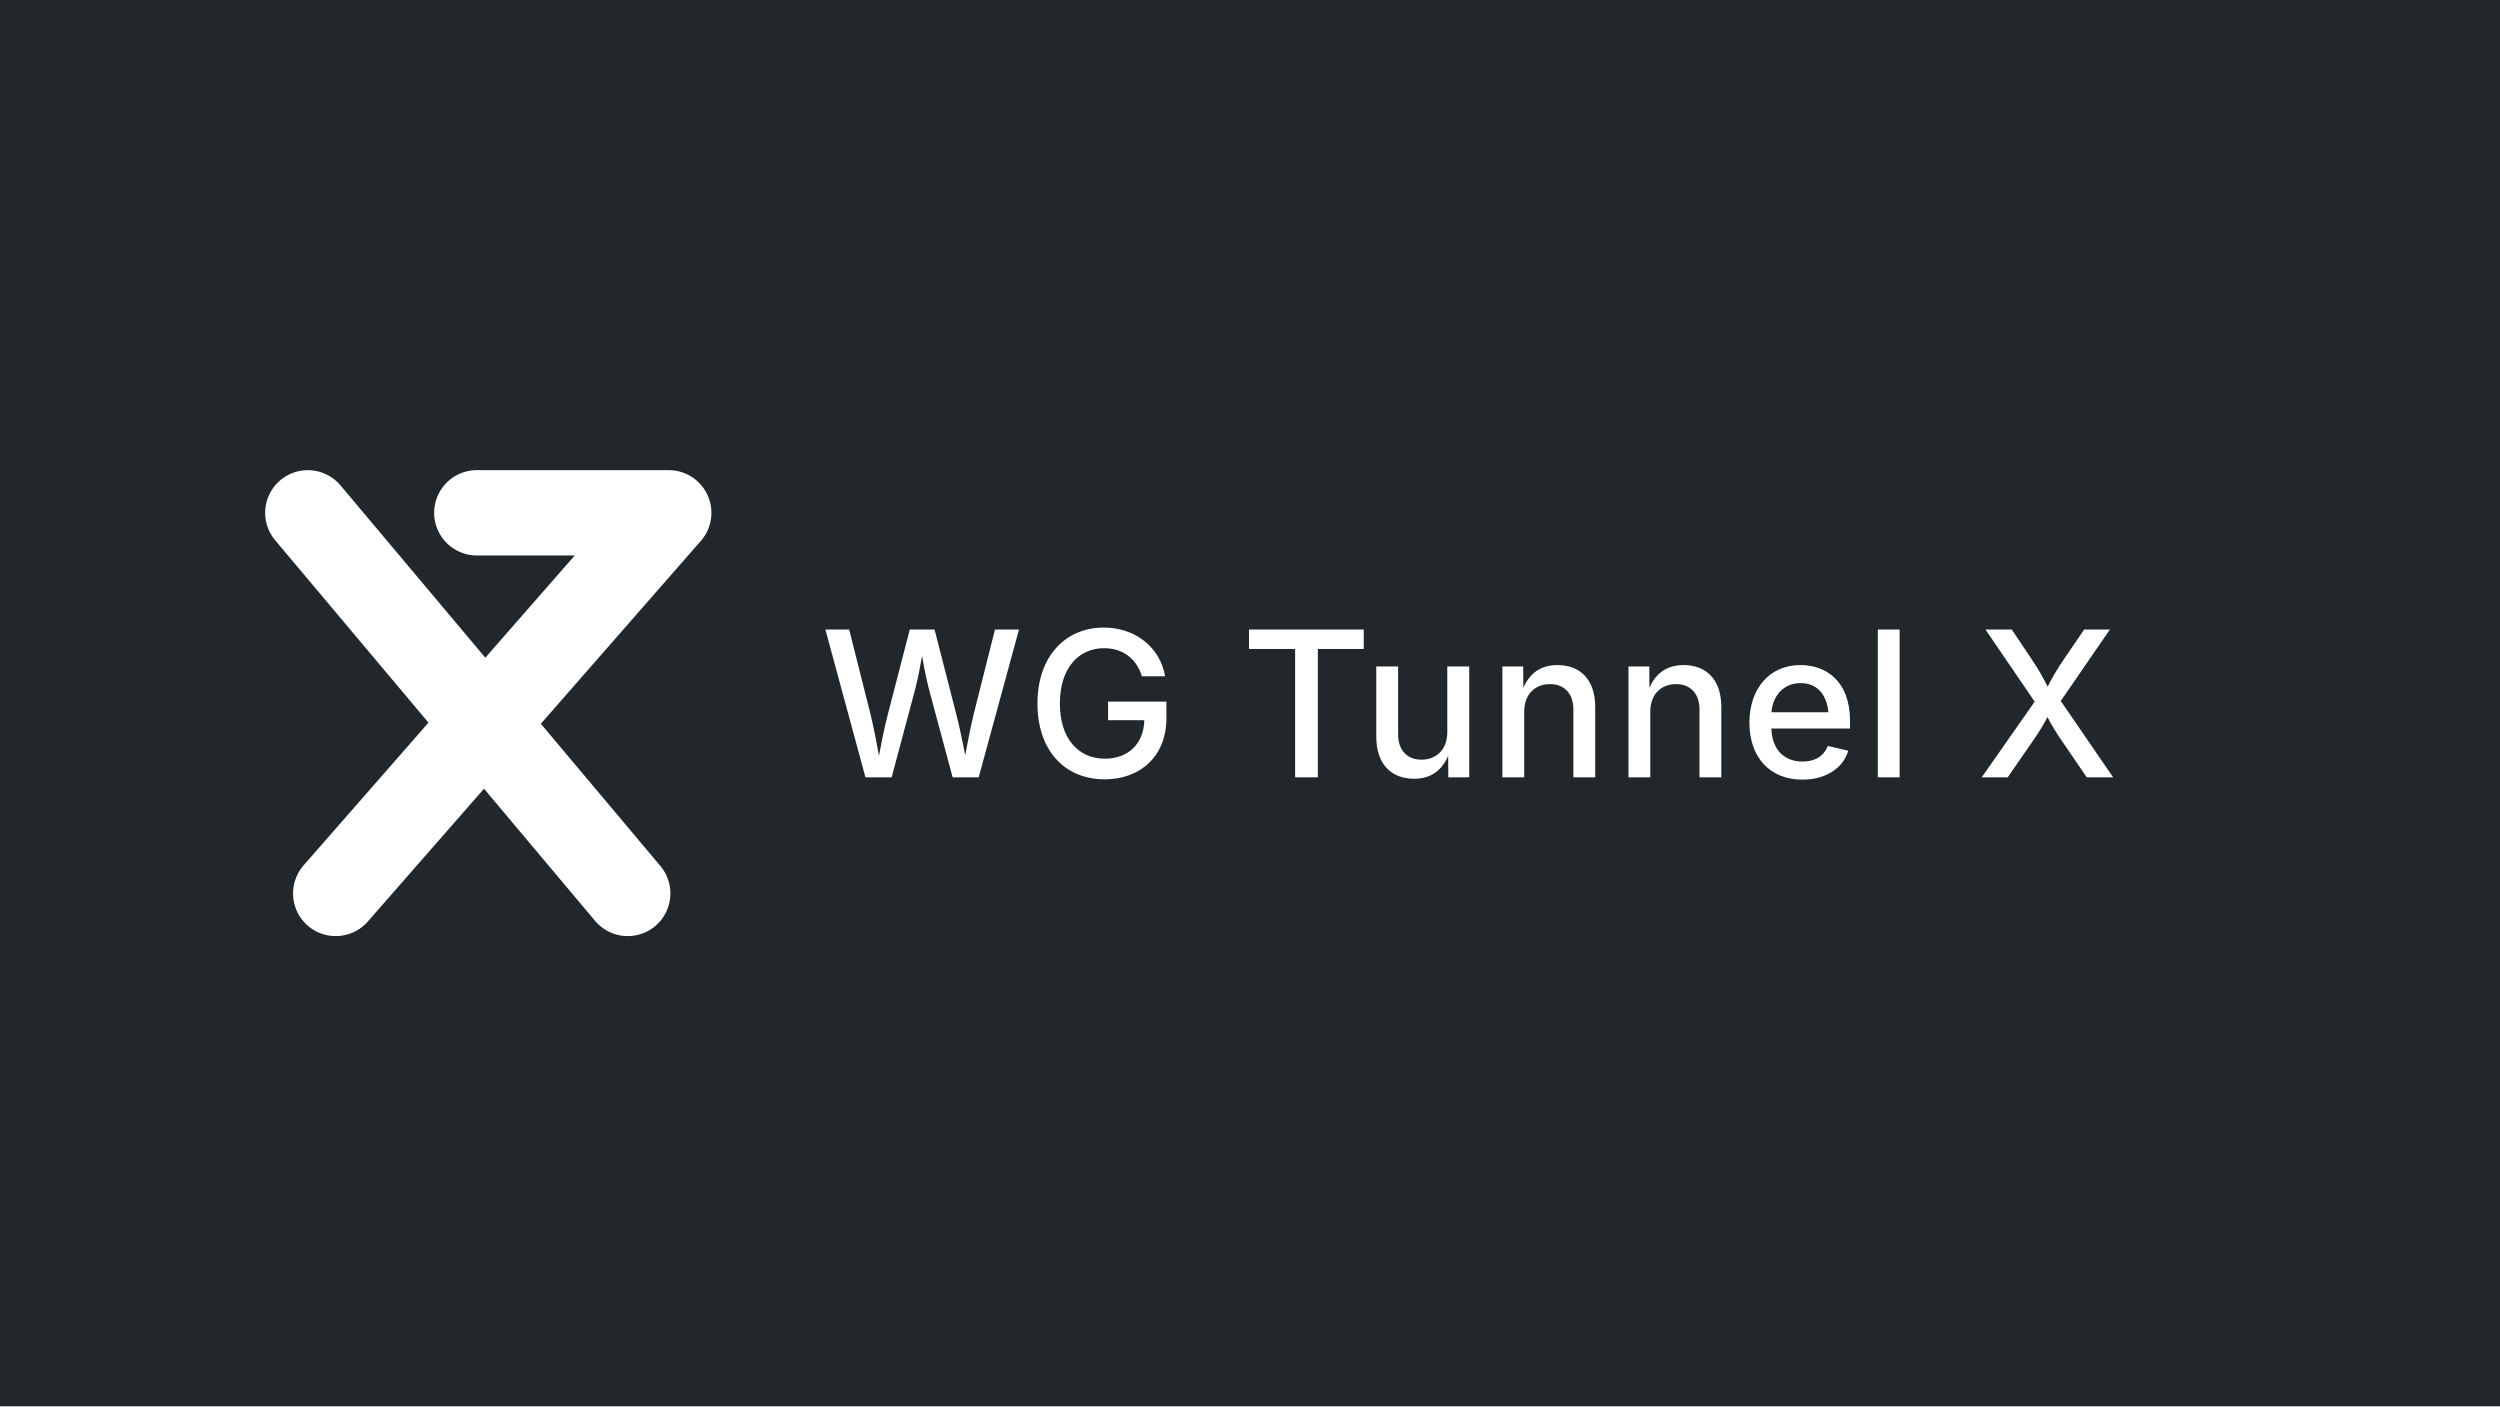
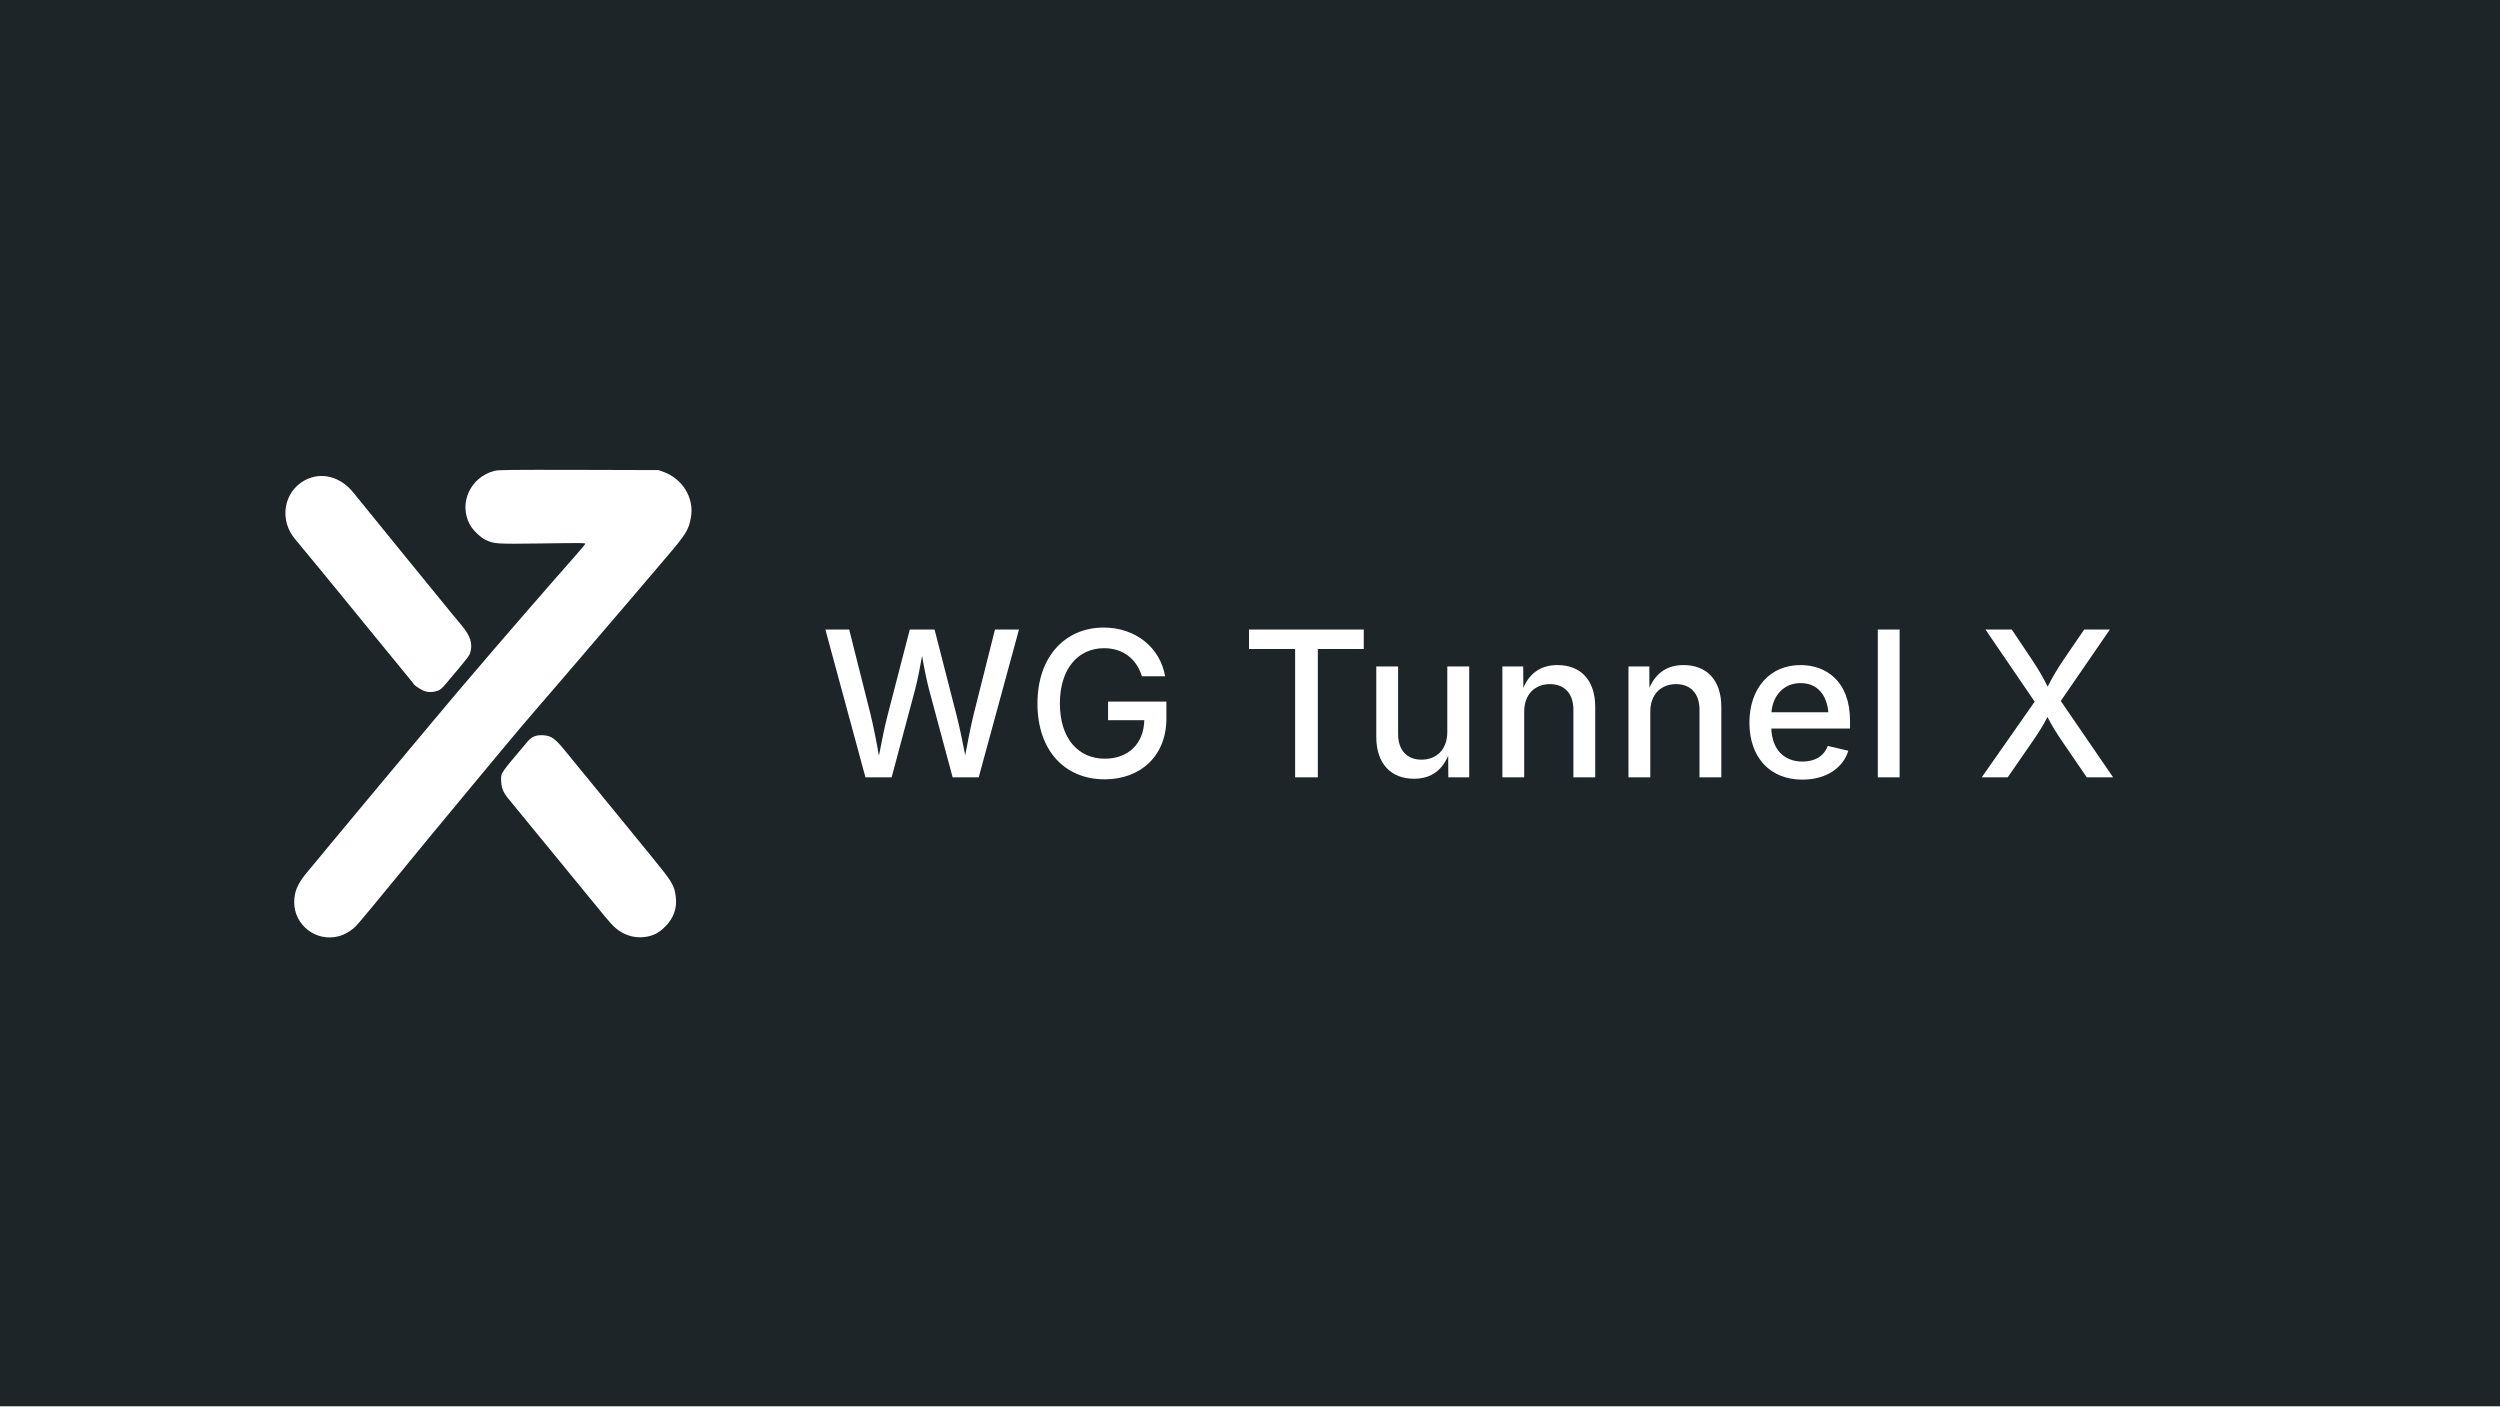
<svg xmlns="http://www.w3.org/2000/svg" width="1280" height="720" viewBox="0 0 1280 720">
-   <rect width="1280" height="720" fill="#21272A" />
-   <g transform="translate(250 360) scale(0.42) translate(-520 -512)">
-     <g fill="none" stroke="#FFFFFF" stroke-width="104" stroke-linecap="round" stroke-linejoin="round">
-       <path d="M300,280 L690,744" />
-       <path d="M334,744 L740,280 L506,280" />
-     </g>
+   <rect width="1280" height="720" fill="#1D2528" />
+   <g transform="translate(250 360) scale(0.376378) translate(-629 -618.5)">
+     <path fill="#FFFFFF" d="M425.6,935.6C433.9,933.4 443,928 449.3,921.5C452.5,918.2 475.9,890.1 501.3,859C526.6,827.9 569.5,776 596.5,743.5C623.4,711 646.9,682.9 648.5,680.9C665.5,660.5 684.2,638.3 697,623.6C705.5,613.7 715.8,601.8 719.9,597.1C724,592.4 747.4,565.1 771.8,536.5C796.3,507.9 819.1,481.3 822.4,477.4C825.8,473.5 833,465 838.5,458.5C844,452 858.1,435.4 869.9,421.6C898.5,388.1 901.6,383.1 904.7,365.5C909.3,339.5 893.3,313.2 867,303.8L860.5,301.5L752.1,301.2C657.4,301 642.9,301.2 637.6,302.5C604.8,310.8 588.3,346.3 603.8,375.4C607.6,382.7 618.3,393.1 625.2,396.4C637.2,402 639.1,402.1 700.5,401.3C757.3,400.5 761,400.5 761,401.9C761,402.3 755,409.4 747.8,417.6C719.4,449.6 636,545.8 609.2,577.5C605.4,581.9 594.5,594.7 584.9,606C566.6,627.4 392.6,836 380.4,851.2C369.2,865.1 365,875.6 365,889.5C365.1,920.9 395.1,943.7 425.6,935.6ZM846.2,935.9C855.3,934 862,930.2 869.6,922.6C881.1,911.1 886,897.4 884.1,882.1C882.1,866.1 879.6,862.1 850.4,826.3C838.7,812.1 811.8,779.1 790.5,753C769.2,726.9 750.6,704.1 749.1,702.4C747.7,700.7 741,692.6 734.4,684.4C719.6,666.2 715,663 703.7,662.2C694.2,661.6 688,664.1 682.4,670.8C644.2,716.2 646.5,712.7 646.5,723.5C646.6,732.9 649,739.5 655.5,747.5C675.9,772.4 780.5,900.1 788.1,909.3C799.3,922.7 804.7,927.6 813.5,931.9C823.7,936.9 834.8,938.3 846.2,935.9ZM561.2,601.3C563.7,600.3 567.2,597.2 571.4,592.1C602.2,555.5 603,554.5 604.5,549.6C608.1,537.8 604.6,526.8 592.8,512.8C584.3,502.7 578.6,495.7 549.5,460C535.8,443.2 521.9,426.1 518.5,422C512.8,415.1 459.5,349.5 445.2,331.8C427.6,310.1 401.7,303.6 379.7,315.2C350.3,330.9 344,369.9 366.7,396C370.8,400.8 428.7,471.1 433,476.6C434.4,478.4 448.3,495.5 464,514.6C479.7,533.8 495.3,552.9 498.7,557C502.1,561.1 509.6,570.4 515.5,577.5C521.4,584.6 526.7,591.3 527.4,592.3C529.3,595.3 538.7,601.2 543.7,602.6C549,604.1 555.4,603.6 561.2,601.3Z" />
  </g>
  <text x="420" y="398" font-family="Inter, sans-serif" font-weight="500" font-size="104" fill="#FFFFFF" letter-spacing="2">WG Tunnel X</text>
</svg>
